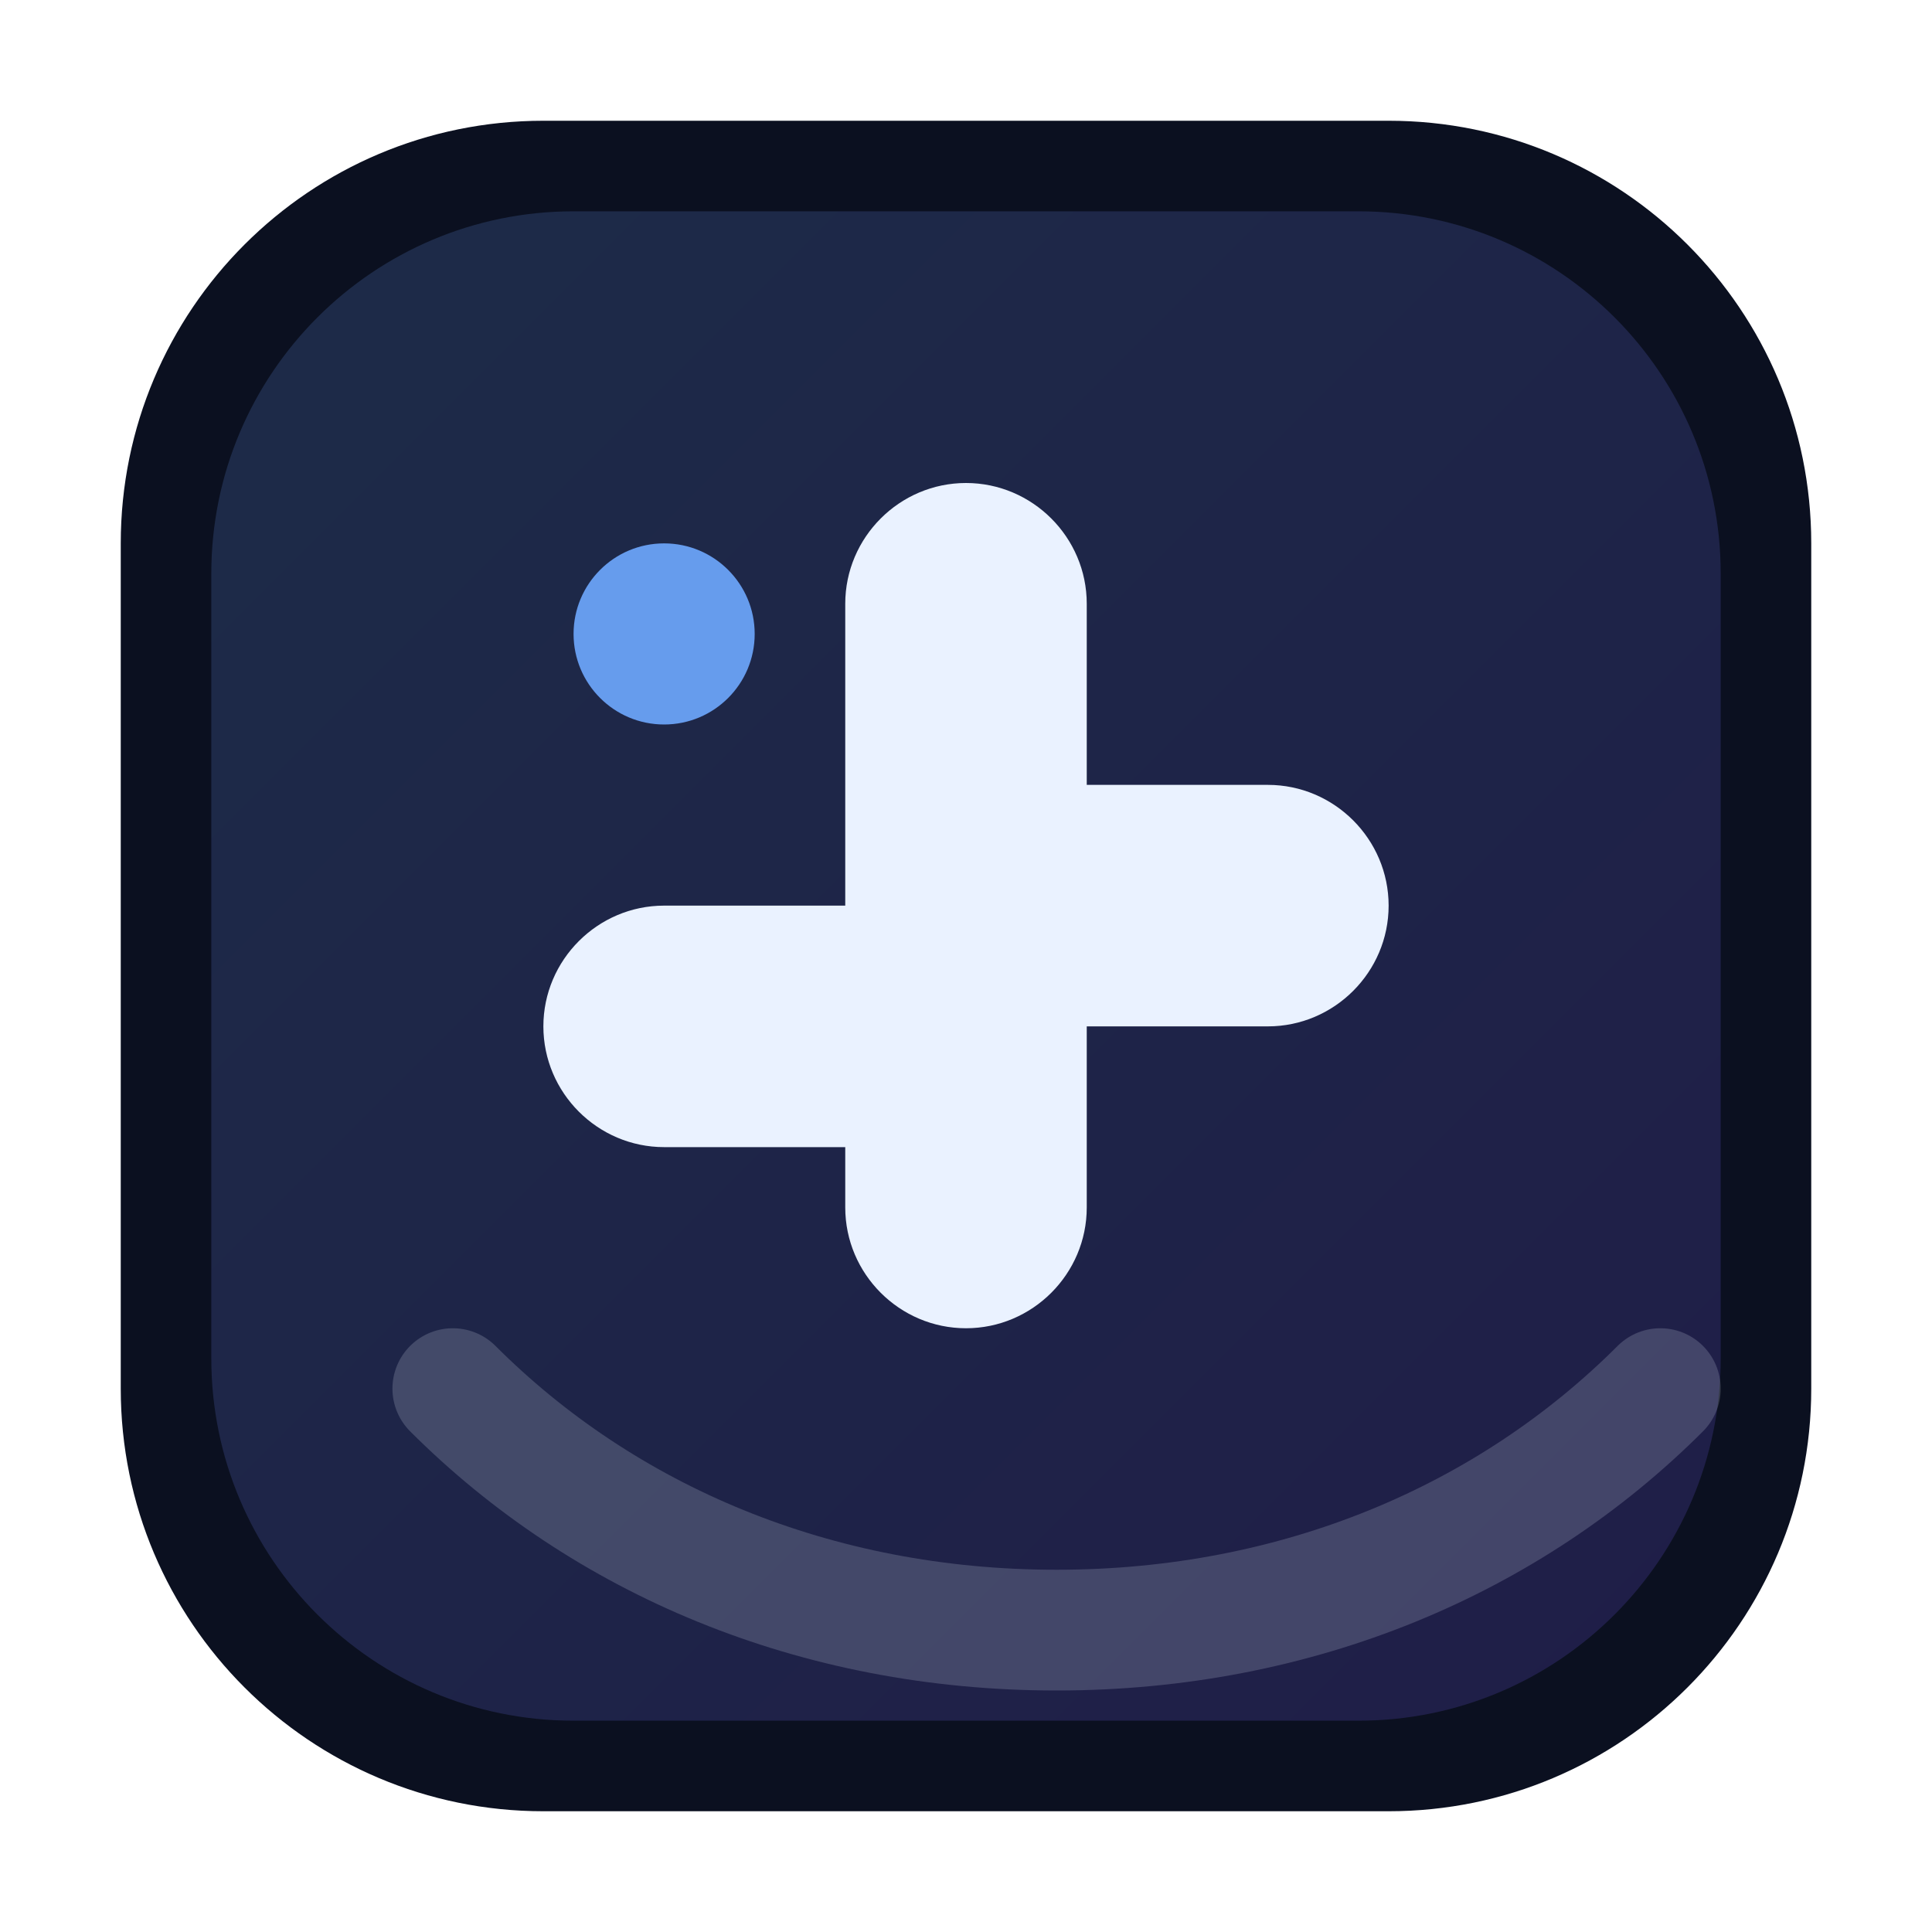
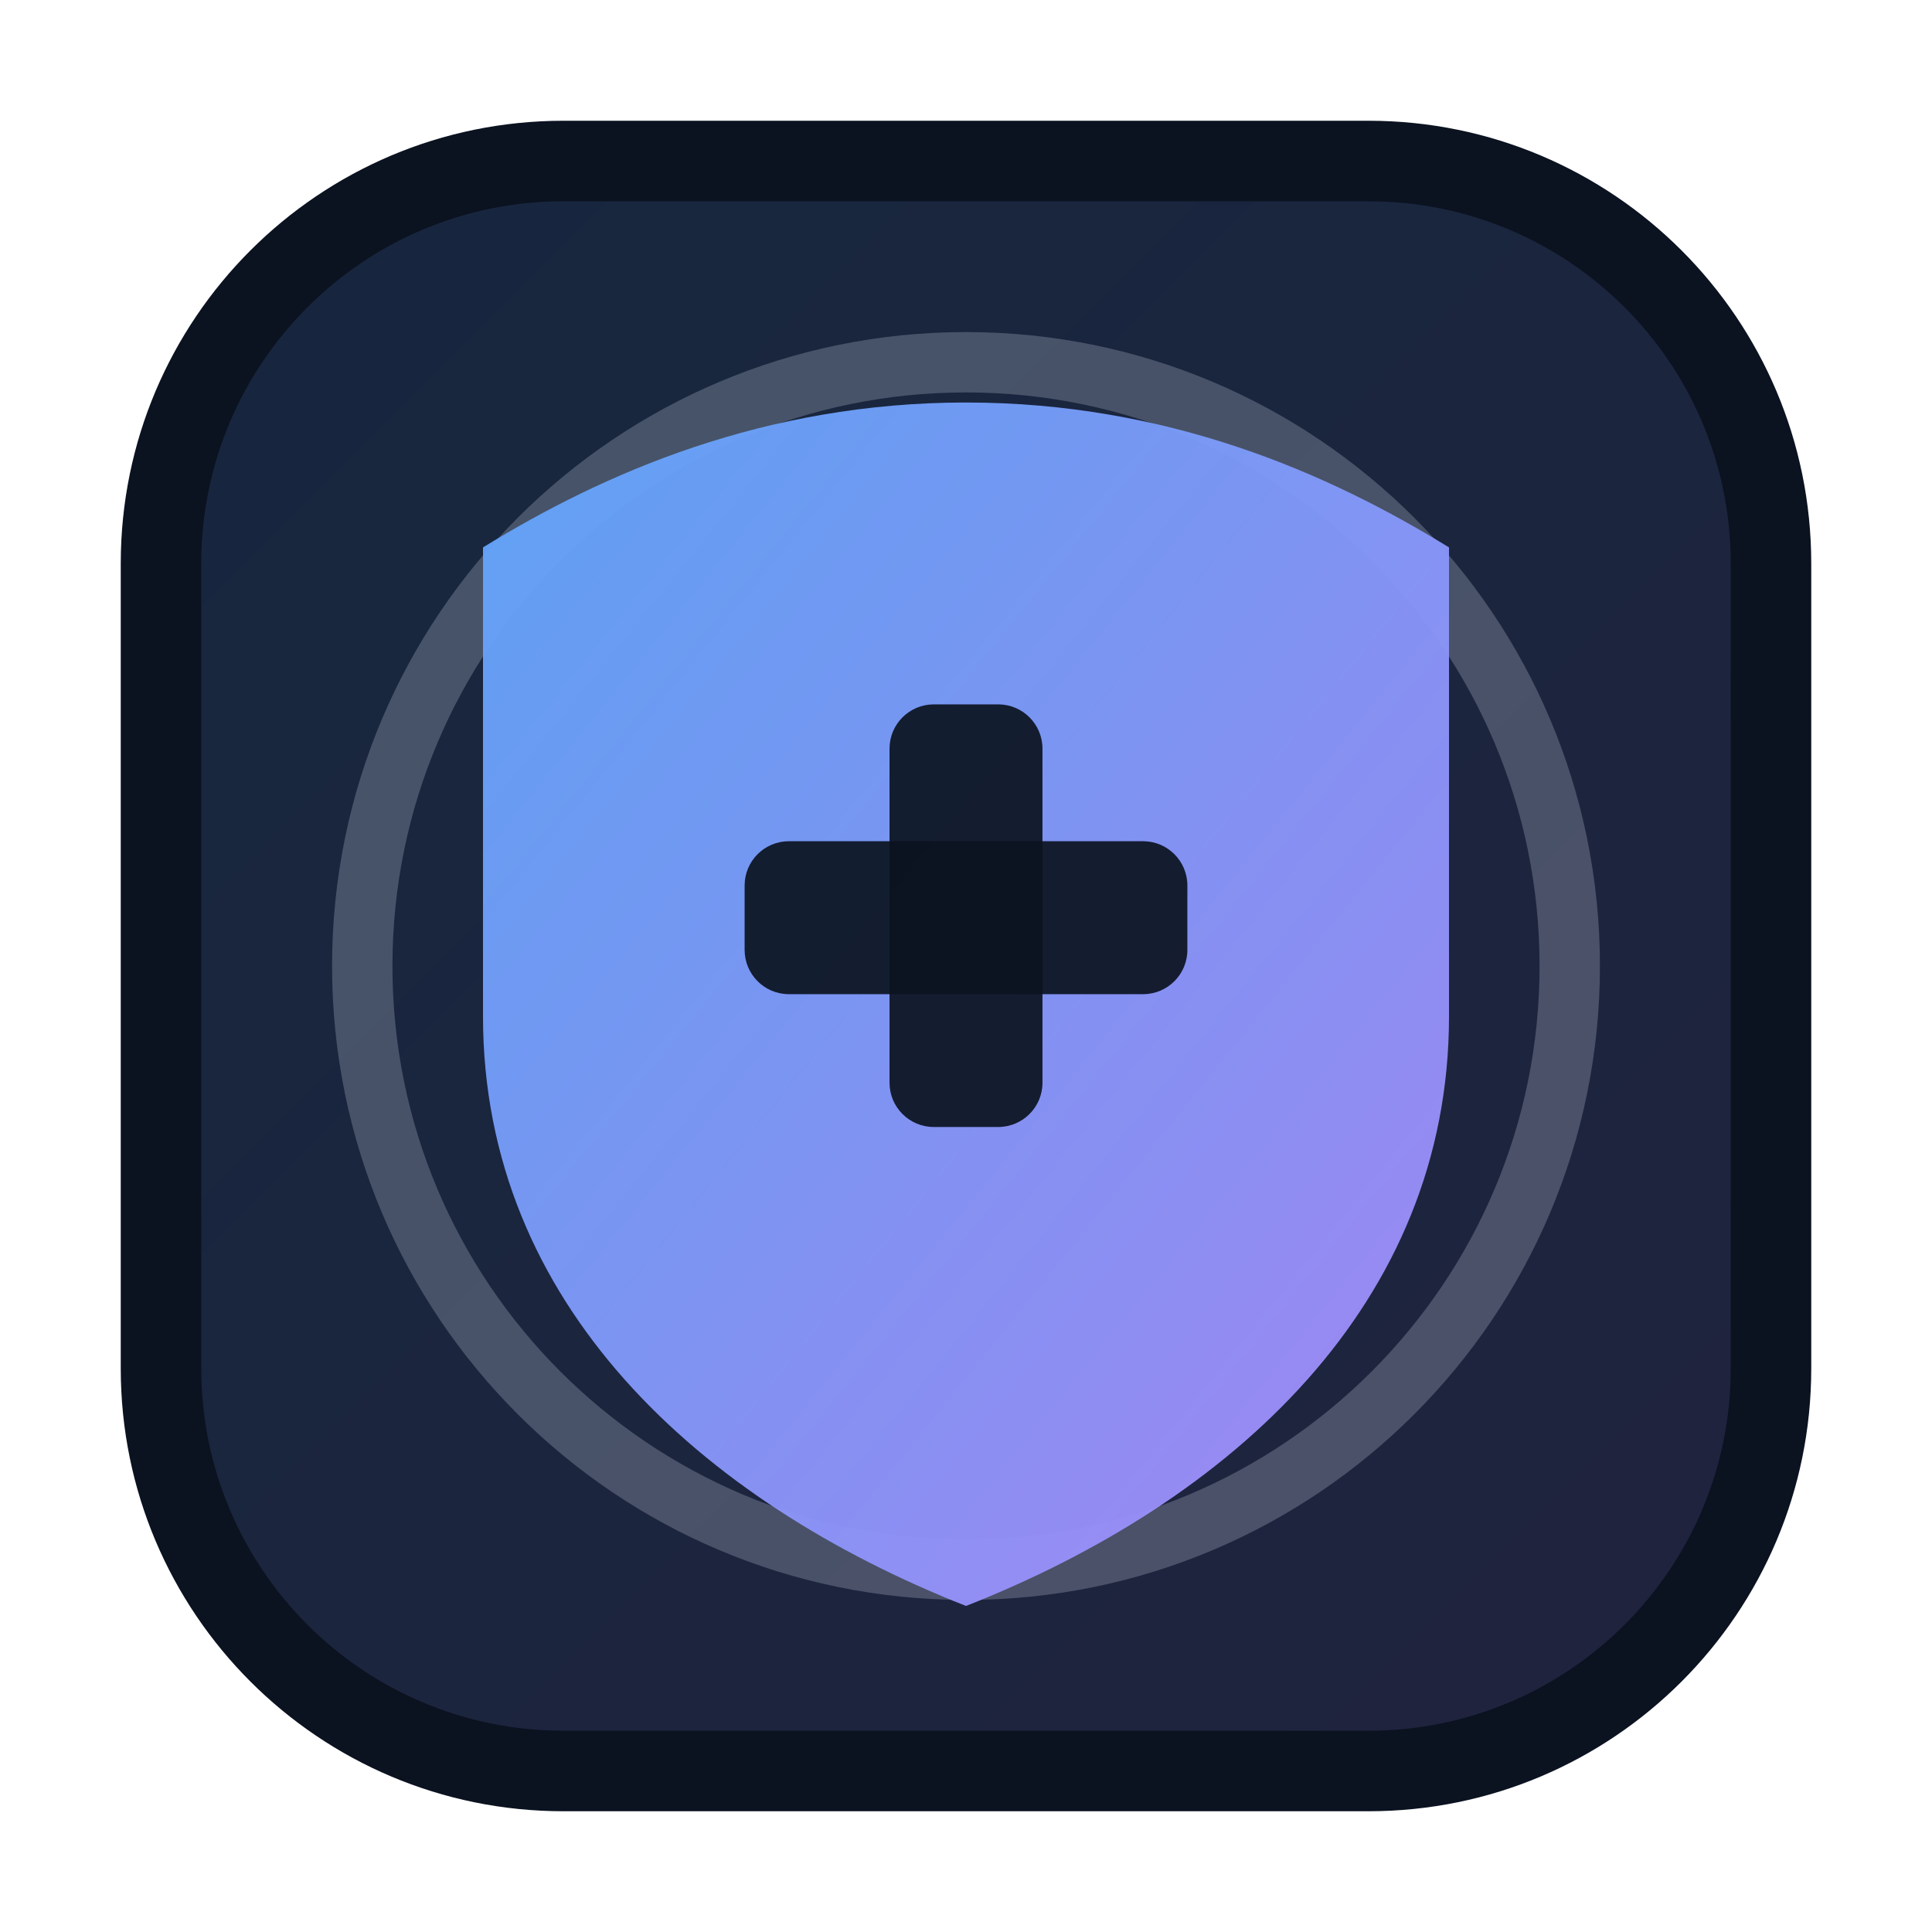
- <svg xmlns="http://www.w3.org/2000/svg" viewBox="0 0 128 128">
+ <svg xmlns="http://www.w3.org/2000/svg" width="64" height="64" viewBox="0 0 96 96" role="img" aria-label="NYC Medical Advocates">
  <defs>
-     <linearGradient id="g" x1="0" y1="0" x2="1" y2="1">
-       <stop offset="0" stop-color="#6ea8ff" />
-       <stop offset="1" stop-color="#7c5cff" />
+     <linearGradient id="grad" x1="0" y1="0" x2="1" y2="1">
+       <stop offset="0" stop-color="#60a5fa" />
+       <stop offset="1" stop-color="#a78bfa" />
    </linearGradient>
  </defs>
-   <rect x="8" y="8" width="112" height="112" rx="28" fill="#0b1020" />
-   <rect x="14" y="14" width="100" height="100" rx="24" fill="url(#g)" opacity="0.18" />
-   <circle cx="44" cy="42" r="6" fill="#6ea8ff" opacity="0.9" />
-   <path d="M64 32c4.4 0 8 3.6 8 8v12h12c4.4 0 8 3.6 8 8s-3.6 8-8 8H72v12c0 4.4-3.6 8-8 8s-8-3.6-8-8V76H44c-4.4 0-8-3.6-8-8s3.6-8 8-8h12V40c0-4.4 3.6-8 8-8z" fill="#eaf2ff" />
-   <path d="M30 92c10 10 24 16 40 16s30-6 40-16" fill="none" stroke="#eaf2ff" stroke-width="8" opacity="0.18" stroke-linecap="round" />
+   <rect x="6" y="6" width="84" height="84" rx="22" fill="#0b1220" />
+   <rect x="10" y="10" width="76" height="76" rx="18" fill="url(#grad)" opacity="0.14" />
+   <circle cx="48" cy="48" r="30" fill="none" stroke="rgba(234,242,255,0.22)" stroke-width="3" />
+   <path d="     M48 20     C58 20 66 23.5 72 27.2     V50.5     C72 64.8 61.2 74.6 48 79.8     C34.8 74.6 24 64.8 24 50.5     V27.2     C30 23.5 38 20 48 20     Z" fill="url(#grad)" opacity="0.96" />
+   <rect x="44.2" y="35" width="7.6" height="21" rx="2.2" fill="#0b1220" opacity="0.92" />
+   <rect x="37" y="41.8" width="22" height="7.6" rx="2.2" fill="#0b1220" opacity="0.92" />
</svg>
